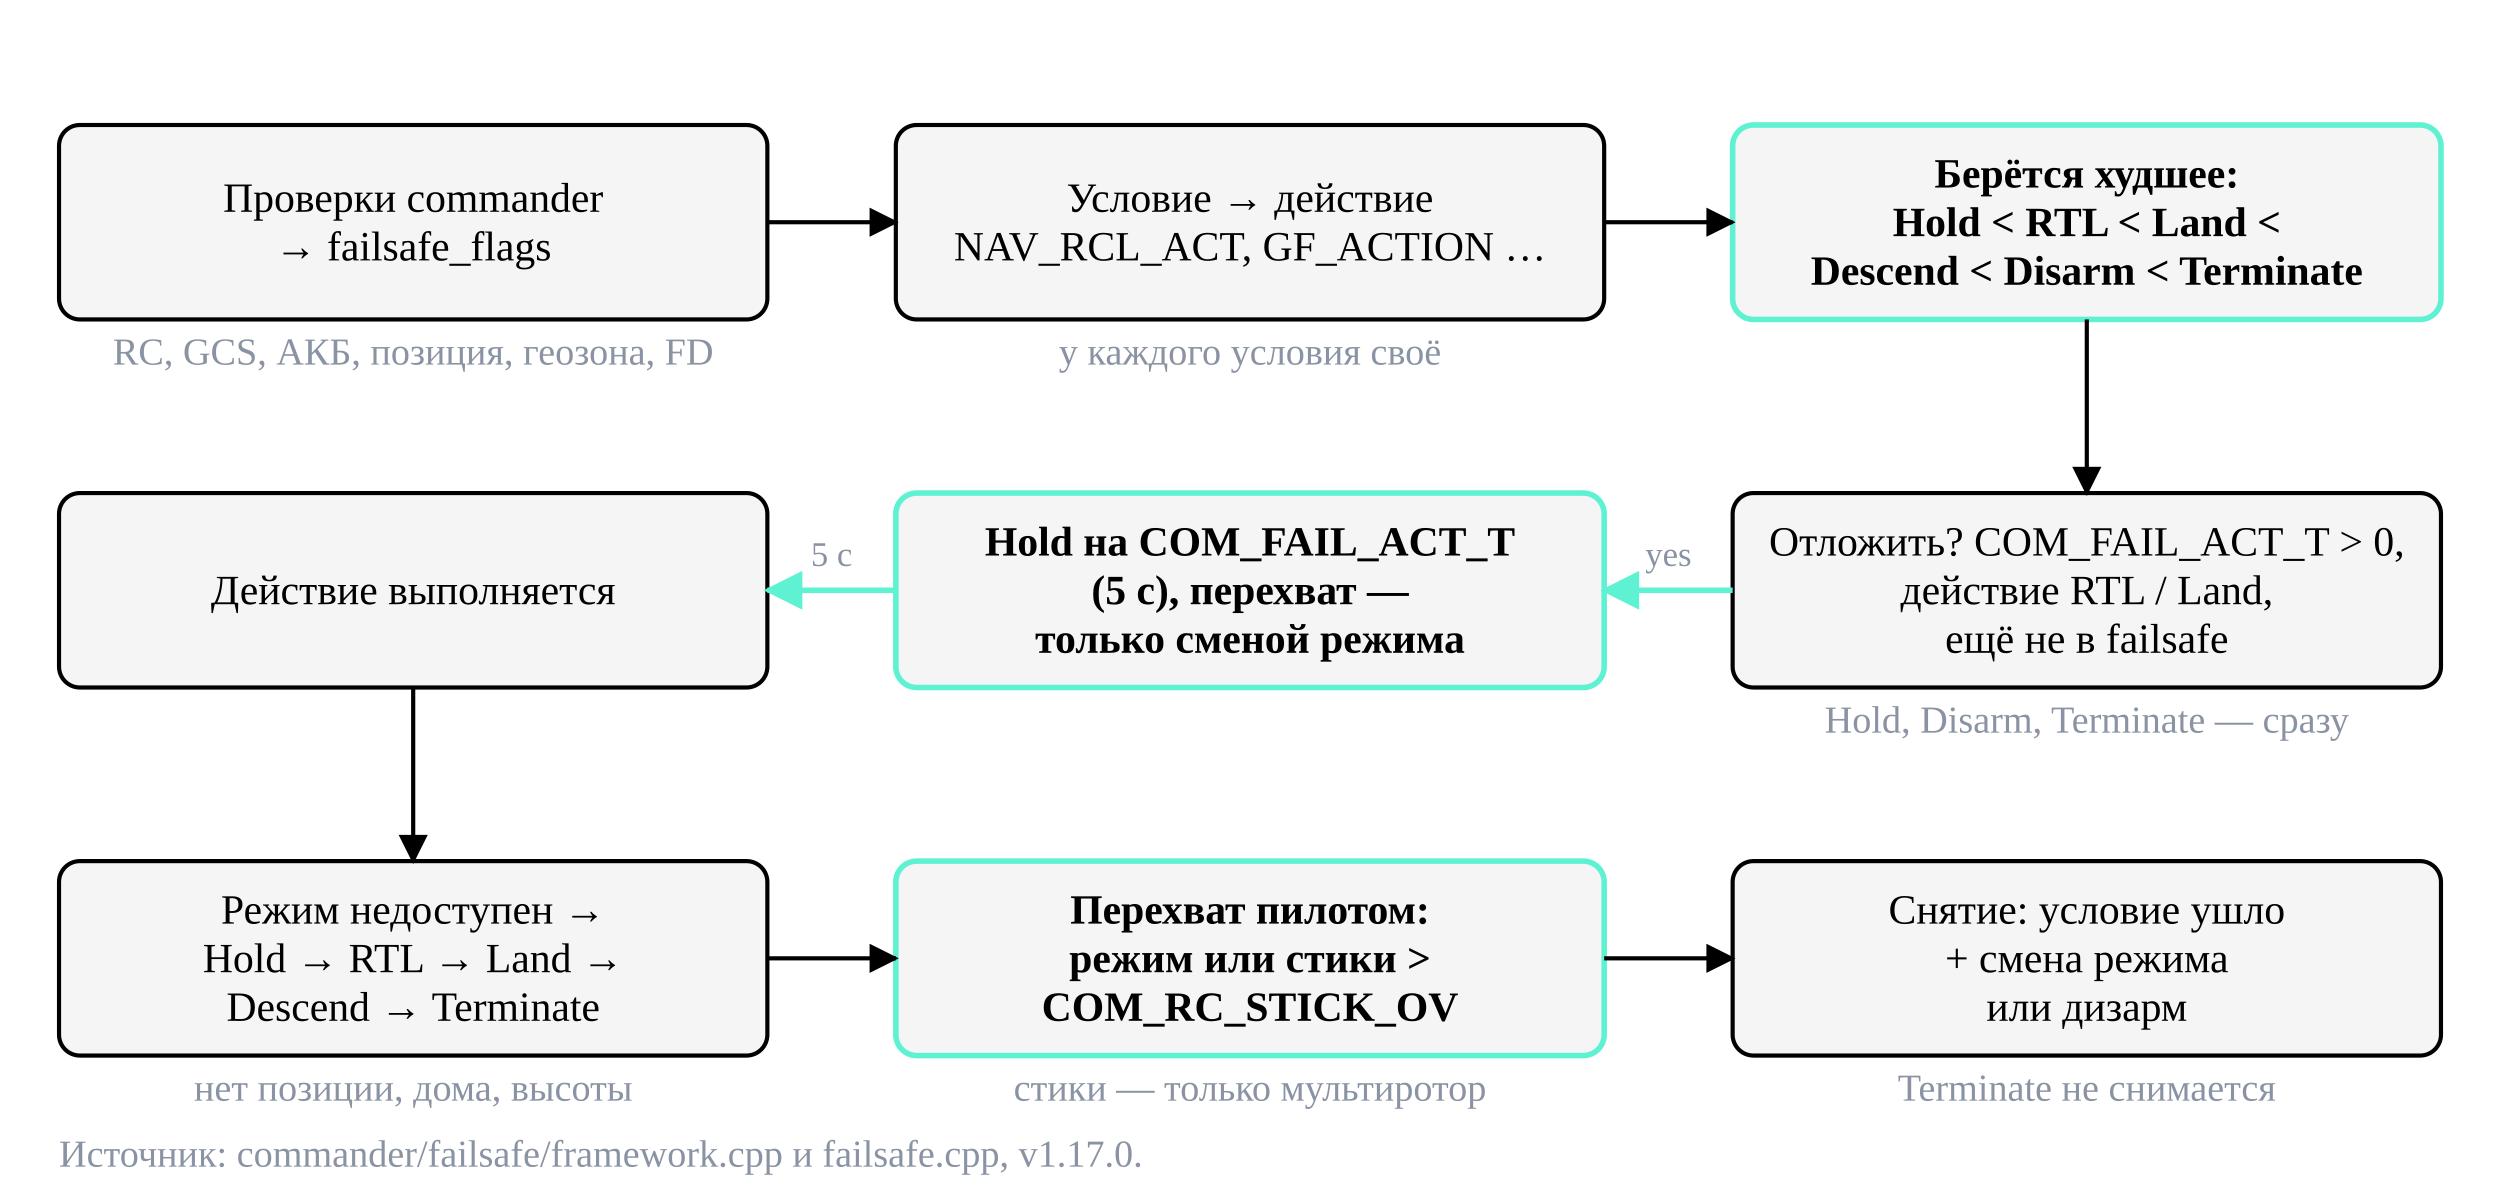
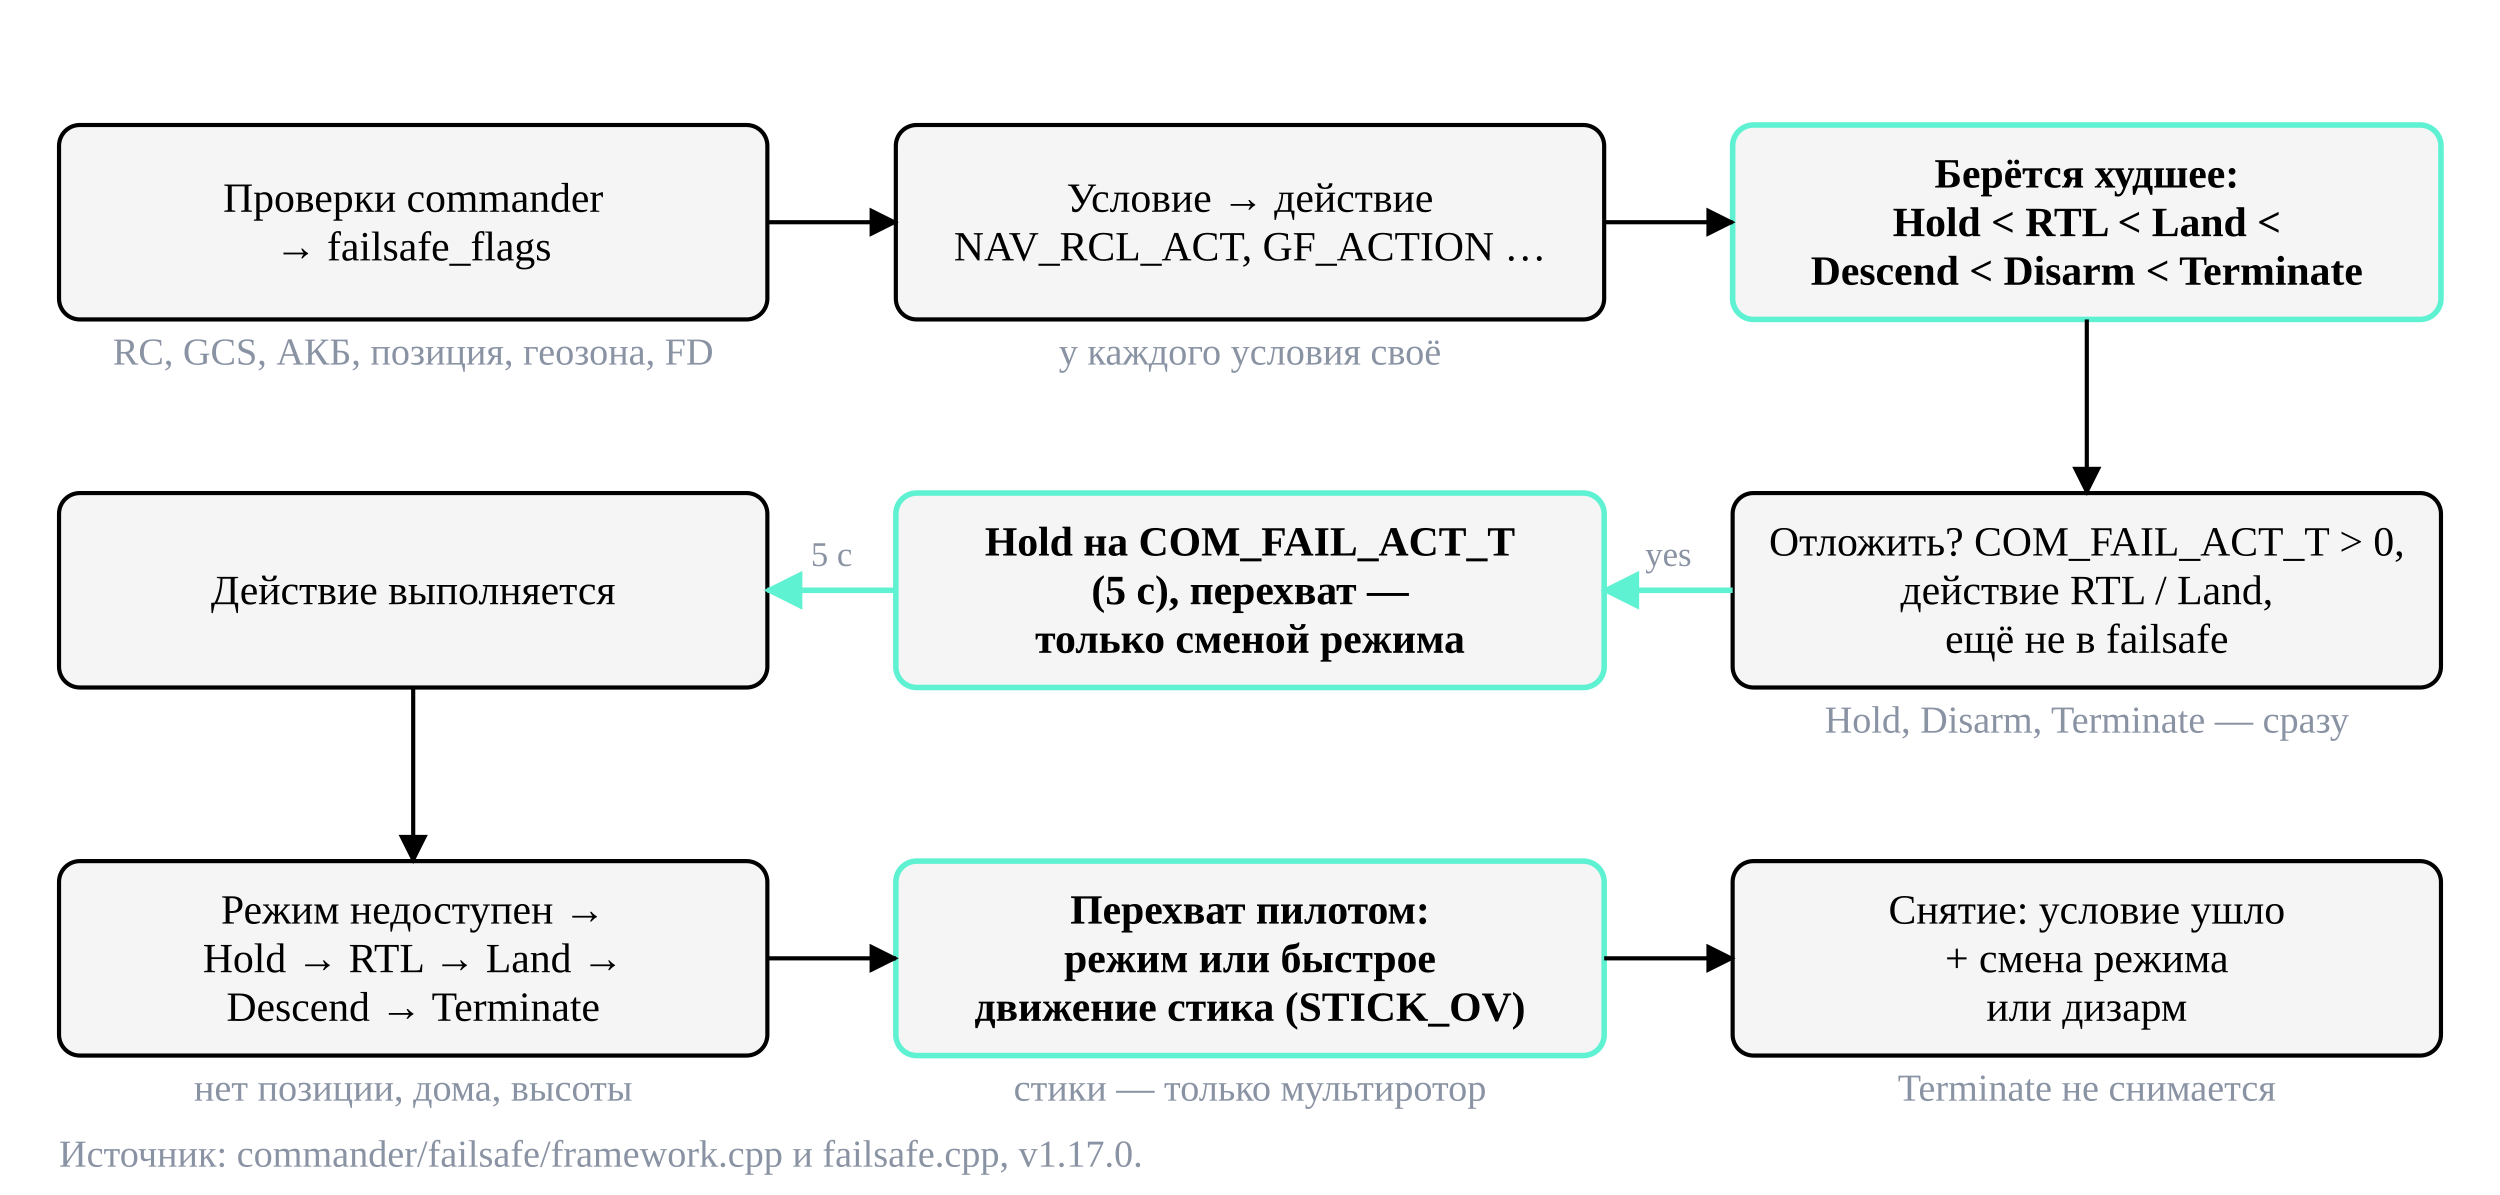
<svg xmlns="http://www.w3.org/2000/svg" viewBox="0 0 720 344" width="100%" role="img" aria-labelledby="t" style="max-width:720px;display:block;margin:0 auto">
  <style>text{font-family: var(--gc-font-mono, ui-monospace, Menlo, monospace); font-size: 12px;fill:currentColor} .m{fill:var(--gc-ink-muted, #8a93a3)} .a{fill:var(--gc-accent-hud, #5ef1d2)} .w{fill:var(--gc-signal-amber, #f0b24c)} .d{fill:var(--gc-signal-red, #e8636b)} .box{fill:var(--gc-surface-200, rgba(128,128,128,0.08));stroke:currentColor;stroke-width:1.2} .boxa{fill:var(--gc-surface-200, rgba(128,128,128,0.08));stroke:var(--gc-accent-hud, #5ef1d2);stroke-width:1.6} .ln{stroke:currentColor;stroke-width:1.2;fill:none} .lna{stroke:var(--gc-accent-hud, #5ef1d2);stroke-width:1.6;fill:none} .lnm{stroke:var(--gc-ink-muted, #8a93a3);stroke-width:1;fill:none;stroke-dasharray:4 3} .t{font-size:11px} .b{font-weight:600}</style>
  <defs>
    <marker id="ar" viewBox="0 0 10 10" refX="9" refY="5" markerWidth="7" markerHeight="7" orient="auto-start-reverse">
      <path d="M0 0L10 5L0 10z" fill="currentColor" />
    </marker>
    <marker id="ara" viewBox="0 0 10 10" refX="9" refY="5" markerWidth="7" markerHeight="7" orient="auto-start-reverse">
      <path d="M0 0L10 5L0 10z" fill="var(--gc-accent-hud, #5ef1d2)" />
    </marker>
  </defs>
  <rect class="box" x="17" y="36" width="204" height="56" rx="6" />
  <text x="119.0" y="61.0" text-anchor="middle">Проверки commander</text>
  <text x="119.0" y="75.0" text-anchor="middle">→ failsafe_flags</text>
  <text x="119.0" y="105" text-anchor="middle" class="m t">RC, GCS, АКБ, позиция, геозона, FD</text>
  <rect class="box" x="258" y="36" width="204" height="56" rx="6" />
  <text x="360.0" y="61.0" text-anchor="middle">Условие → действие</text>
  <text x="360.0" y="75.0" text-anchor="middle">NAV_RCL_ACT, GF_ACTION …</text>
  <text x="360.0" y="105" text-anchor="middle" class="m t">у каждого условия своё</text>
  <rect class="boxa" x="499" y="36" width="204" height="56" rx="6" />
  <text x="601.0" y="54.0" text-anchor="middle" class="b">Берётся худшее:</text>
  <text x="601.0" y="68.0" text-anchor="middle" class="b">Hold &lt; RTL &lt; Land &lt;</text>
  <text x="601.0" y="82.0" text-anchor="middle" class="b">Descend &lt; Disarm &lt; Terminate</text>
  <rect class="box" x="499" y="142" width="204" height="56" rx="6" />
  <text x="601.0" y="160.0" text-anchor="middle">Отложить? COM_FAIL_ACT_T &gt; 0,</text>
  <text x="601.0" y="174.0" text-anchor="middle">действие RTL / Land,</text>
  <text x="601.0" y="188.0" text-anchor="middle">ещё не в failsafe</text>
  <text x="601.0" y="211" text-anchor="middle" class="m t">Hold, Disarm, Terminate — сразу</text>
  <rect class="boxa" x="258" y="142" width="204" height="56" rx="6" />
  <text x="360.0" y="160.0" text-anchor="middle" class="b">Hold на COM_FAIL_ACT_T</text>
  <text x="360.0" y="174.0" text-anchor="middle" class="b">(5 с), перехват —</text>
  <text x="360.0" y="188.0" text-anchor="middle" class="b">только сменой режима</text>
  <rect class="box" x="17" y="142" width="204" height="56" rx="6" />
  <text x="119.0" y="174.0" text-anchor="middle">Действие выполняется</text>
  <rect class="box" x="17" y="248" width="204" height="56" rx="6" />
  <text x="119.0" y="266.0" text-anchor="middle">Режим недоступен →</text>
  <text x="119.0" y="280.0" text-anchor="middle">Hold → RTL → Land →</text>
  <text x="119.0" y="294.0" text-anchor="middle">Descend → Terminate</text>
  <text x="119.0" y="317" text-anchor="middle" class="m t">нет позиции, дома, высоты</text>
  <rect class="boxa" x="258" y="248" width="204" height="56" rx="6" />
  <text x="360.0" y="266.0" text-anchor="middle" class="b">Перехват пилотом:</text>
-   <text x="360.0" y="280.0" text-anchor="middle" class="b">режим или стики &gt;</text>
-   <text x="360.0" y="294.0" text-anchor="middle" class="b">COM_RC_STICK_OV</text>
+   <text x="360.0" y="280.0" text-anchor="middle" class="b">режим или быстрое</text>
+   <text x="360.0" y="294.0" text-anchor="middle" class="b">движение стика (STICK_OV)</text>
  <text x="360.0" y="317" text-anchor="middle" class="m t">стики — только мультиротор</text>
  <rect class="box" x="499" y="248" width="204" height="56" rx="6" />
  <text x="601.0" y="266.0" text-anchor="middle">Снятие: условие ушло</text>
  <text x="601.0" y="280.0" text-anchor="middle">+ смена режима</text>
  <text x="601.0" y="294.0" text-anchor="middle">или дизарм</text>
  <text x="601.0" y="317" text-anchor="middle" class="m t">Terminate не снимается</text>
  <path class="ln" d="M221 64.0 L258 64.0" marker-end="url(#ar)" />
  <path class="ln" d="M462 64.0 L499 64.0" marker-end="url(#ar)" />
  <path class="ln" d="M601.0 92 L601.0 142" marker-end="url(#ar)" />
  <path class="lna" d="M499 170.0 L462 170.0" marker-end="url(#ara)" />
  <text x="480.5" y="163.0" text-anchor="middle" class="m t" style="font-size:10px">yes</text>
  <path class="lna" d="M258 170.0 L221 170.0" marker-end="url(#ara)" />
  <text x="239.5" y="163.0" text-anchor="middle" class="m t" style="font-size:10px">5 с</text>
  <path class="ln" d="M119.0 198 L119.0 248" marker-end="url(#ar)" />
  <path class="ln" d="M221 276.0 L258 276.0" marker-end="url(#ar)" />
  <path class="ln" d="M462 276.0 L499 276.0" marker-end="url(#ar)" />
  <text x="17" y="336" text-anchor="start" class="m t">Источник: commander/failsafe/framework.cpp и failsafe.cpp, v1.17.0.</text>
</svg>
